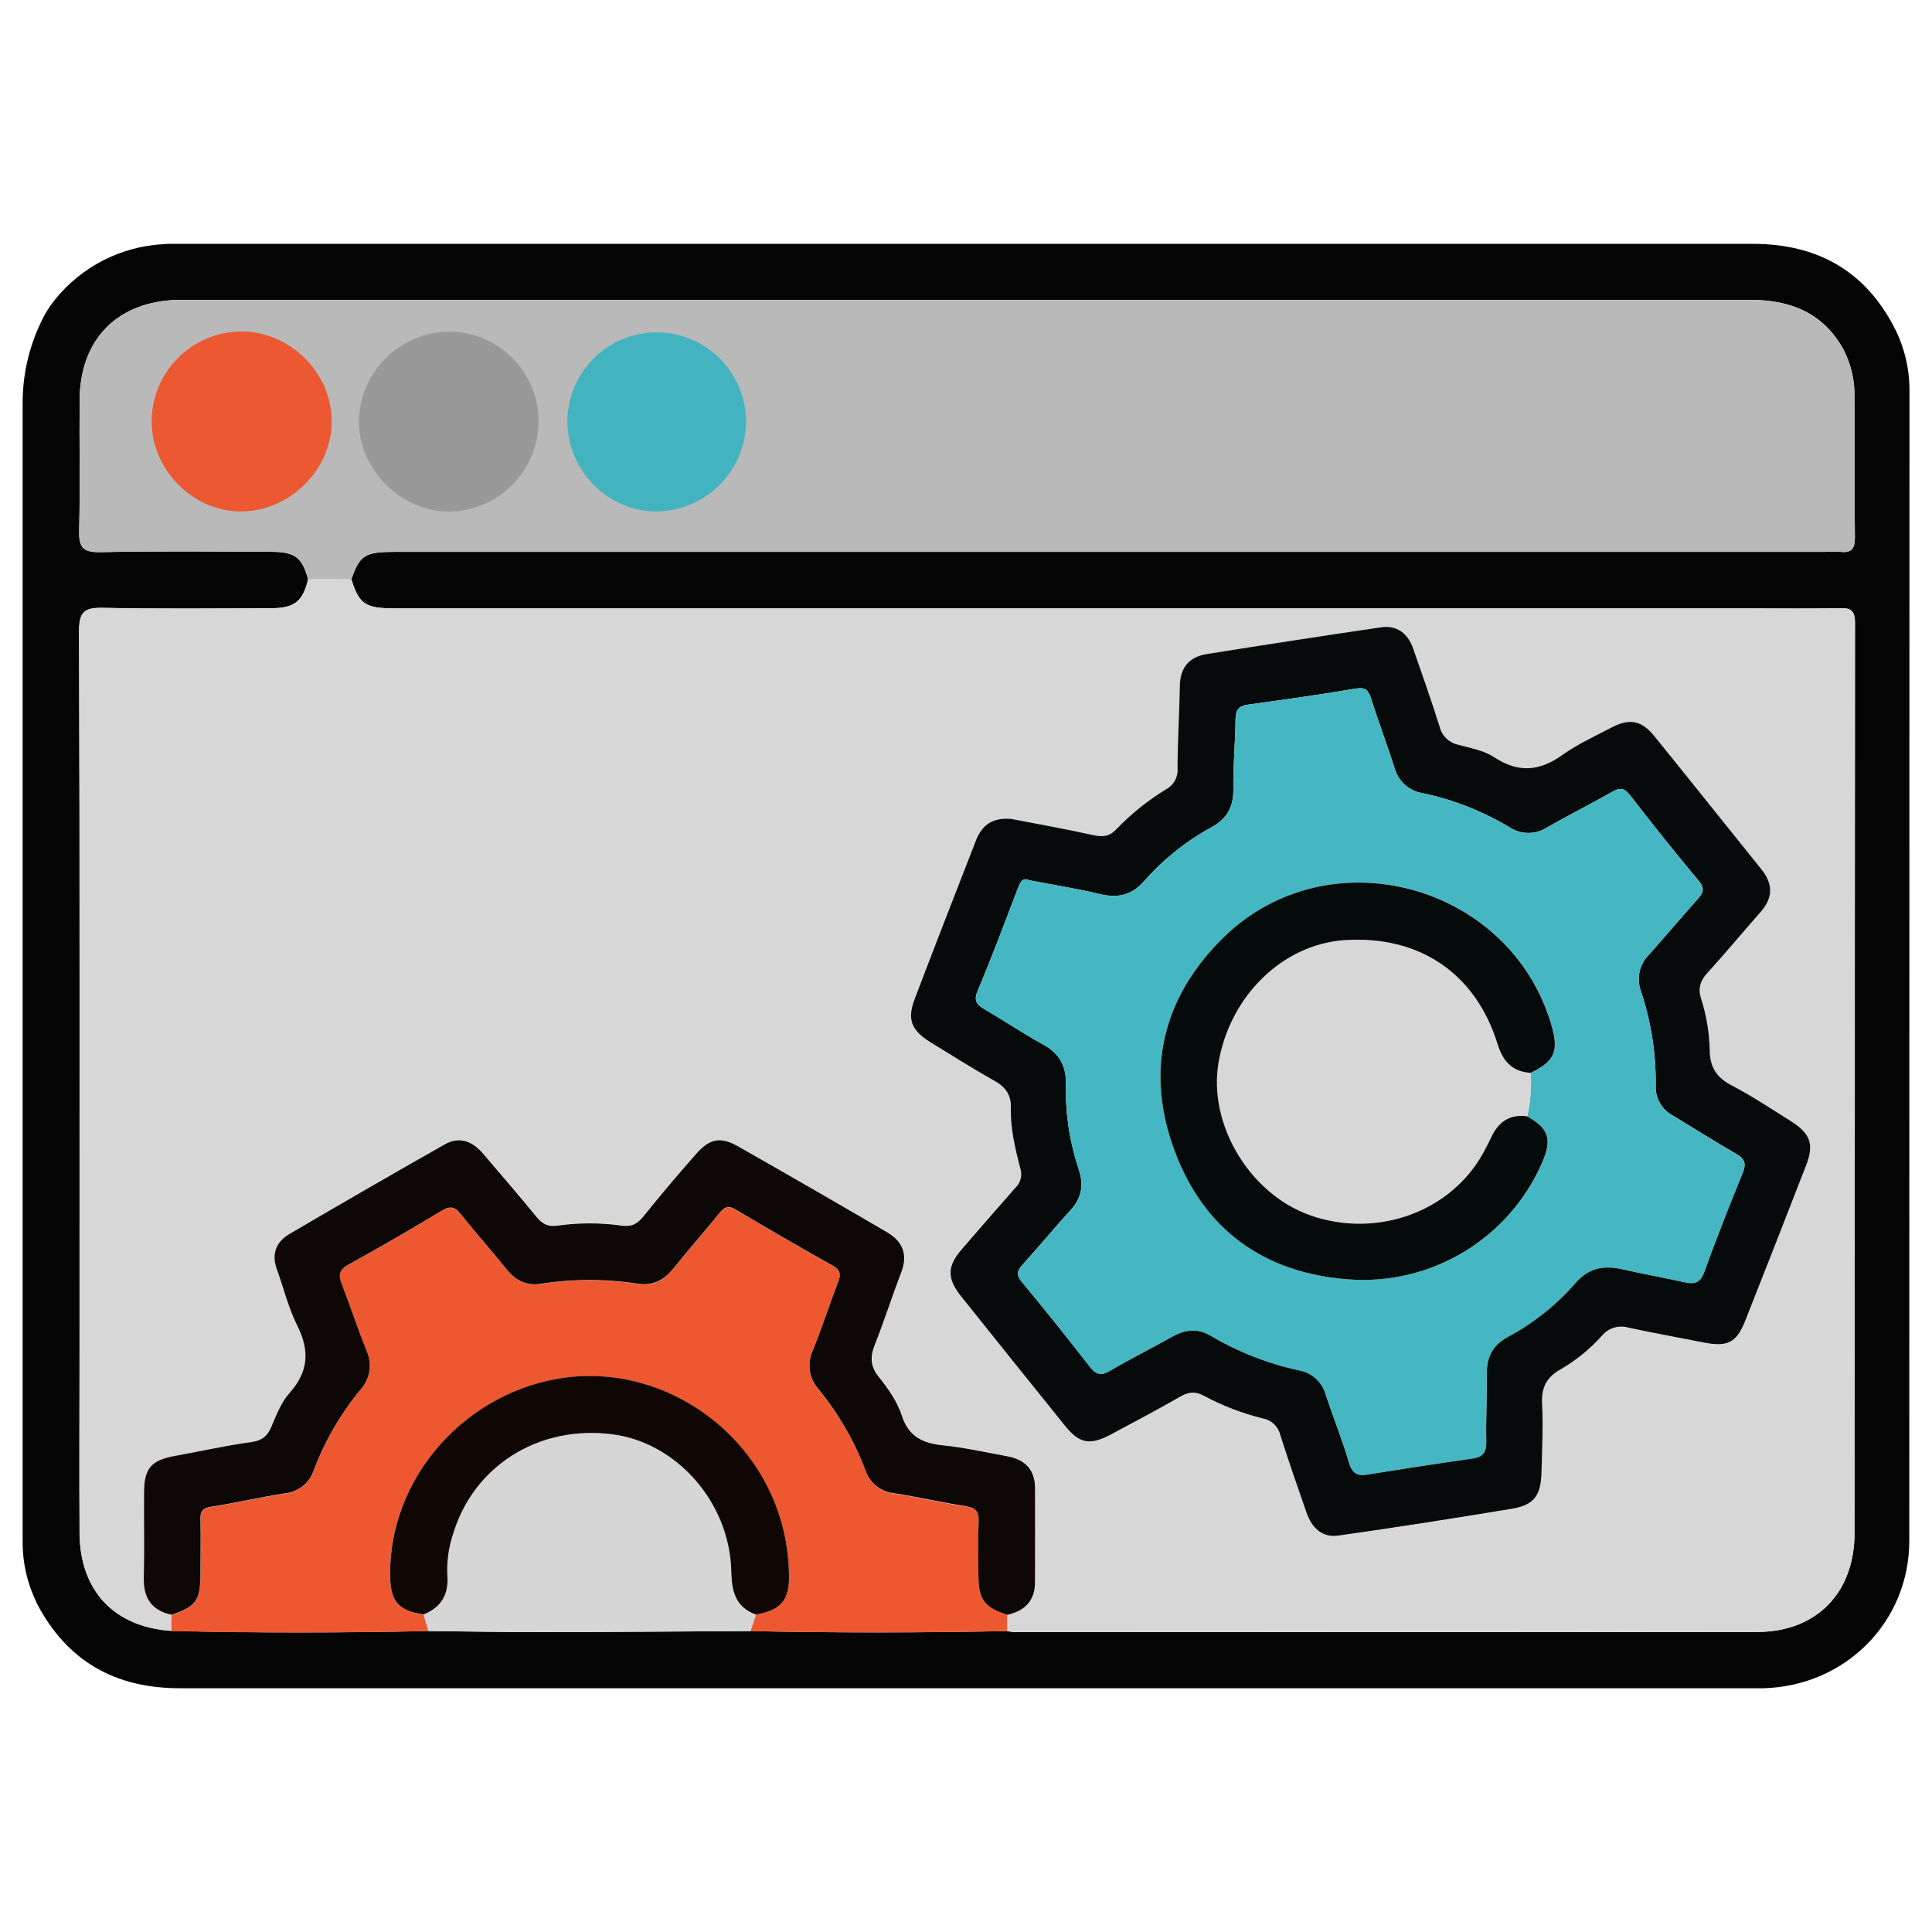
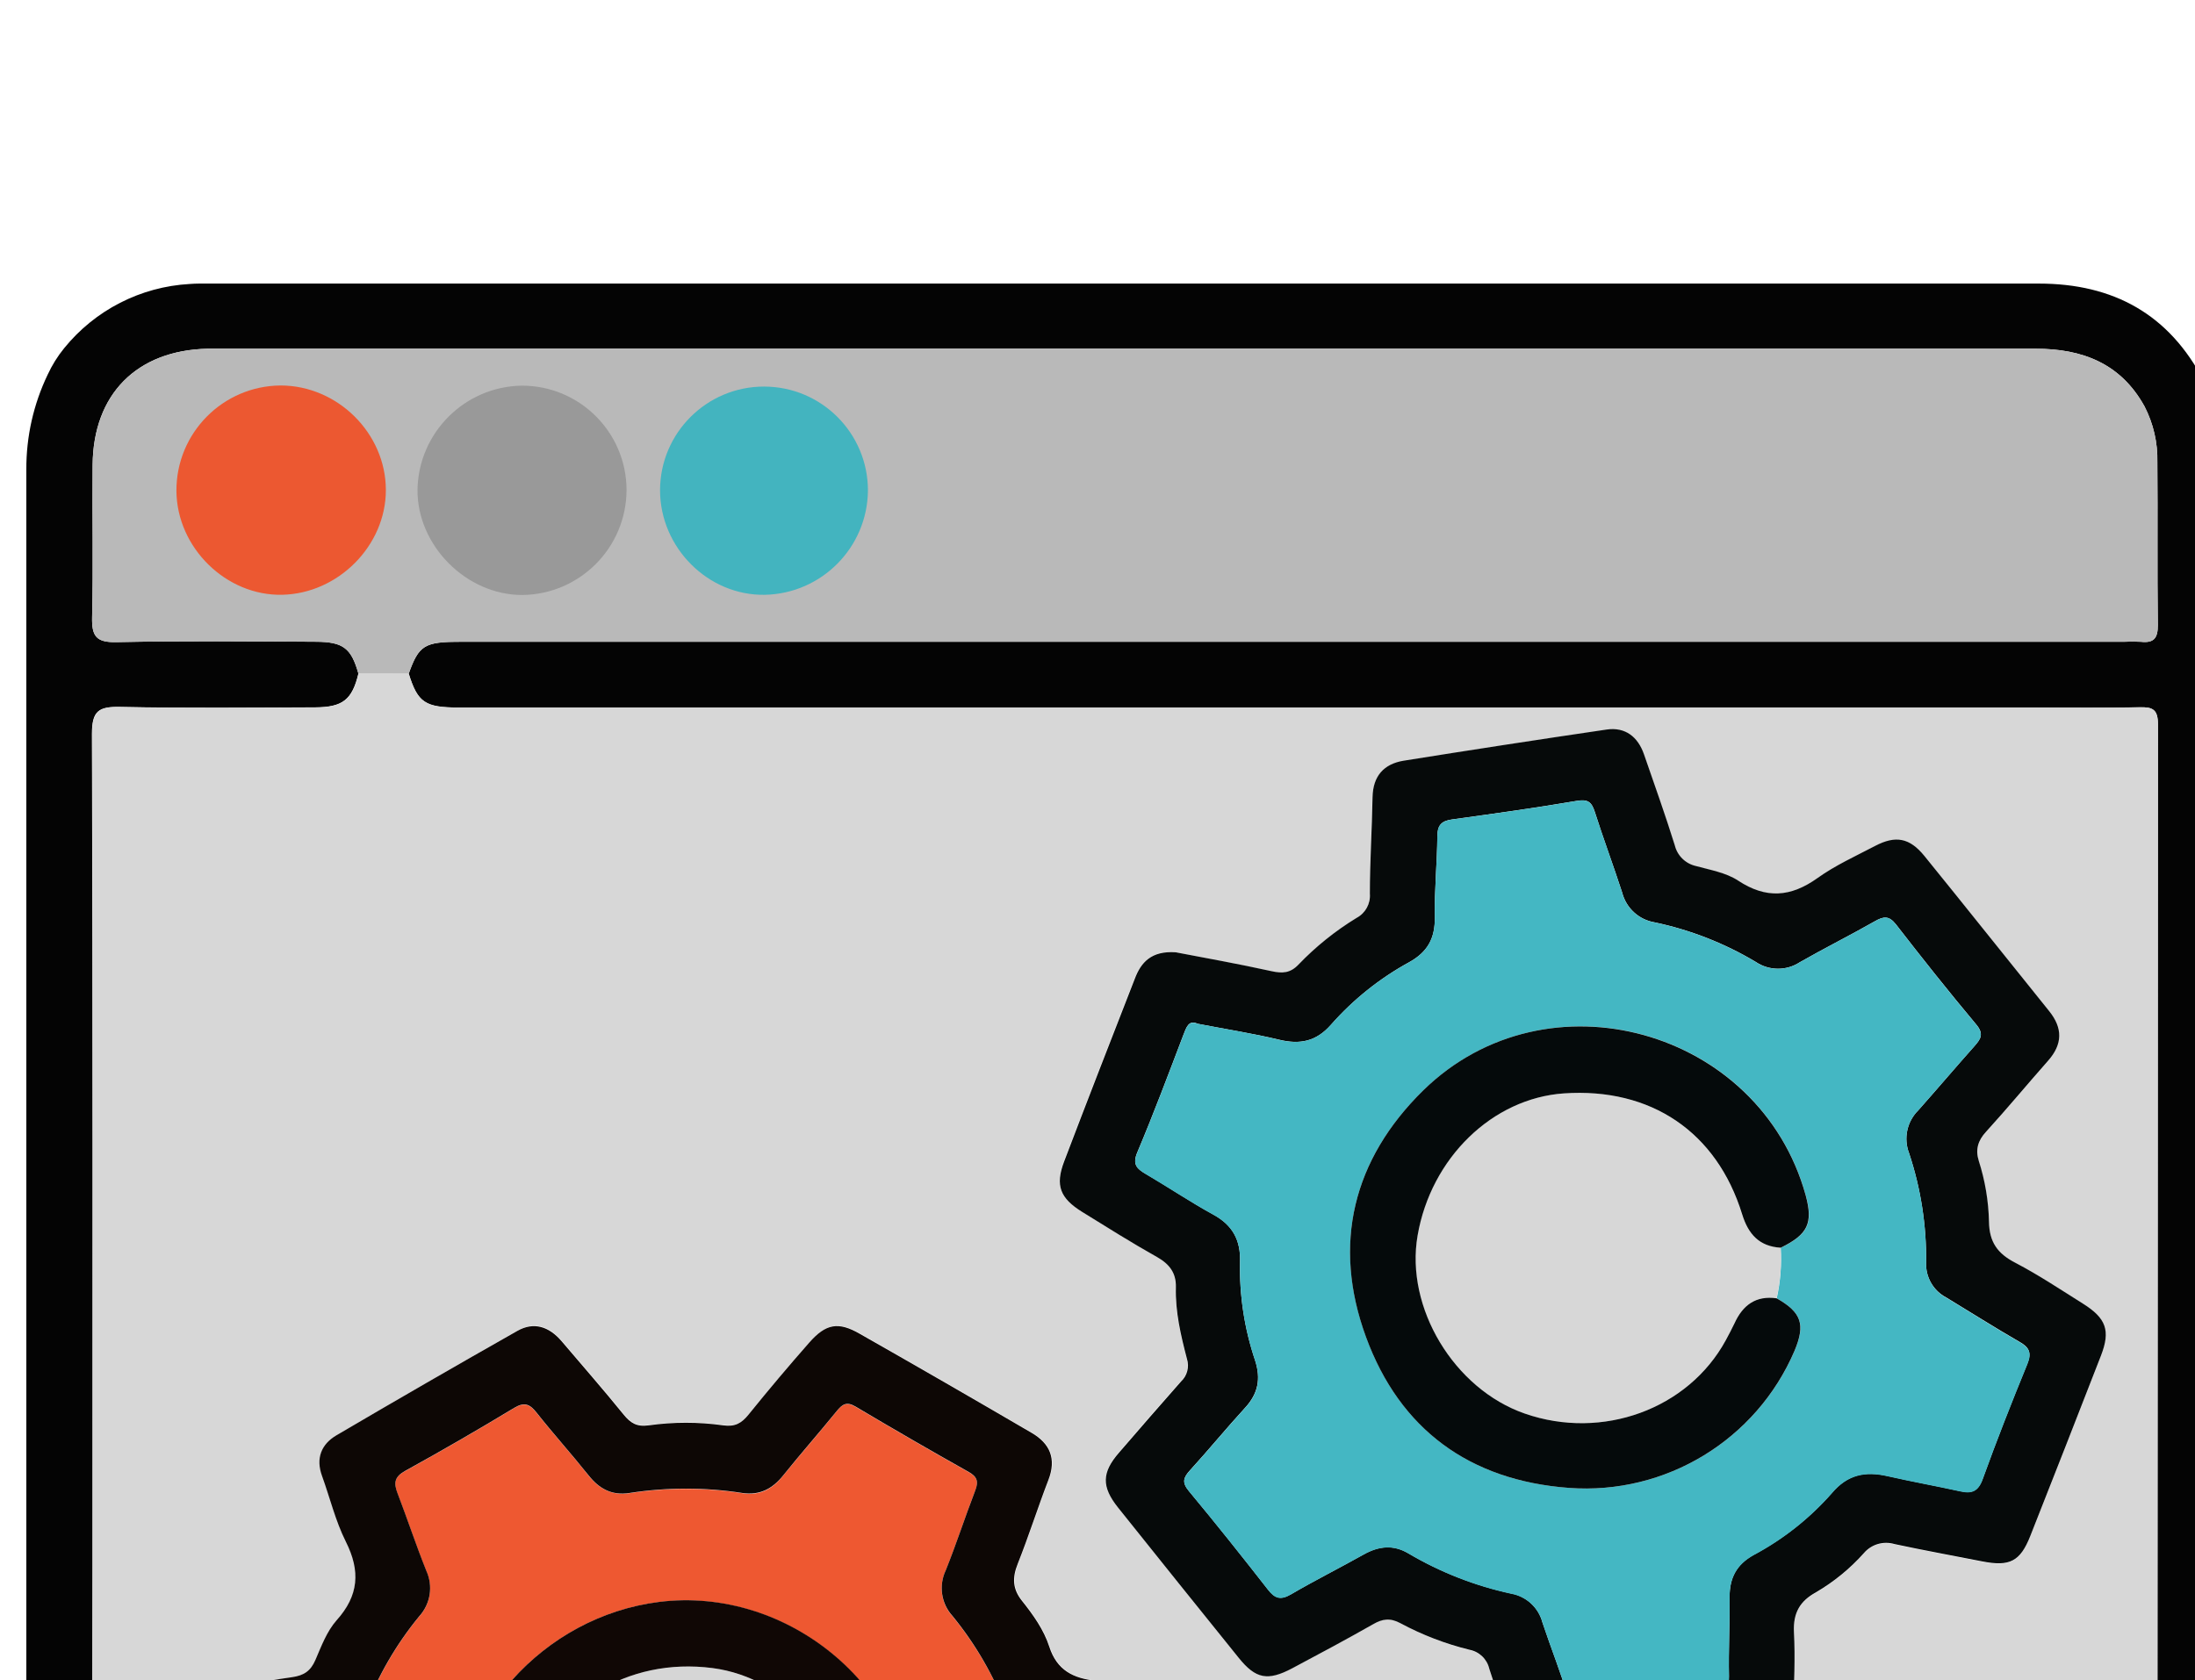
- <svg xmlns="http://www.w3.org/2000/svg" id="Layer_1" data-name="Layer 1" viewBox="0 0 512 512">
+ <svg xmlns="http://www.w3.org/2000/svg" id="Layer_1" data-name="Layer 1">
  <defs>
    <style>.cls-1{fill:#040404;}.cls-2{fill:#d7d7d7;}.cls-3{fill:#b9b9b9;}.cls-4{fill:#ee5831;}.cls-5{fill:#d6d6d6;}.cls-6{fill:#060a0a;}.cls-7{fill:#0d0705;}.cls-8{fill:#100705;}.cls-9{fill:#44b7c3;}.cls-10{fill:#050a0b;}.cls-11{fill:#ec5831;}.cls-12{fill:#999;}.cls-13{fill:#43b4bf;}</style>
  </defs>
  <path class="cls-1" d="M6,107a49.39,49.39,0,0,1,4.87-21.65,28.32,28.32,0,0,1,3.74-6A39.65,39.65,0,0,1,43.2,64.71c1.45-.12,2.92-.09,4.39-.09q208.43,0,416.86,0c17,0,29.71,7,37.58,22.2a36.35,36.35,0,0,1,4,16.9q0,152.3-.05,304.58c0,21.61-17,38.49-38.56,39.1-1,0-280.84,0-419.79,0-17.16,0-29.89-7.18-37.9-22.56l0-.08A36.29,36.29,0,0,1,6,408.31ZM113.58,432.24c9.91.1,19.81.29,29.72.28,18.53,0,37.06-.18,55.59-.27,22.69.49,45.39.45,68.09,0a8.72,8.72,0,0,0,1.43.24c65.75,0,131.51.11,197.26,0,15.74,0,25.78-10.42,25.79-26.22q.12-120.58.12-241.18c0-3.43-1.19-4-4.19-3.91-8.13.17-16.27.06-24.41.06H104.6c-7.79,0-9.43-1.12-11.49-7.73,2.31-6.48,3.57-7.27,11.82-7.27H483.8a36.23,36.23,0,0,1,3.9,0c3,.34,3.89-.86,3.86-3.85-.16-12.37,0-24.74-.11-37.11a26.27,26.27,0,0,0-2.92-12.67c-5.4-9.79-14.15-13.16-24.82-13.15q-207.49,0-415,0c-.49,0-1,0-1.47,0-16.07.38-26,10.35-26.14,26.45-.1,11.55.16,23.11-.12,34.66-.1,4.3.83,5.85,5.52,5.75,15.12-.32,30.26-.17,45.4-.09,6.31,0,8.12,1.49,9.74,7.25-1.42,5.95-3.56,7.68-9.89,7.7-14.8.05-29.6.21-44.39-.1-4.85-.1-6.44.87-6.42,6.18.21,62.92.13,125.85.13,188.77,0,16.75-.09,33.5,0,50.24.12,15.34,9.18,24.87,24.33,25.92C68.16,432.77,90.87,432.71,113.58,432.24Z" />
  <path class="cls-2" d="M93.11,153.49c2.06,6.61,3.7,7.73,11.49,7.73H463c8.14,0,16.28.11,24.41-.06,3-.07,4.19.48,4.19,3.91q-.16,120.59-.12,241.18c0,15.8-10,26.18-25.79,26.22-65.75.15-131.51,0-197.26,0a8.72,8.72,0,0,1-1.43-.24c0-1.44,0-2.88,0-4.33,4.73-1,7.39-3.79,7.39-8.8,0-8.29,0-16.59,0-24.88,0-4.8-2.68-7.47-7.26-8.31-5.74-1.05-11.45-2.35-17.24-2.93-5.32-.54-9-2.41-10.77-7.79-1.25-3.87-3.67-7.25-6.19-10.41-2.19-2.76-2.24-5.3-1-8.47,2.5-6.31,4.55-12.8,7-19.14,1.85-4.8.35-8.28-3.84-10.71q-19.51-11.38-39.15-22.59c-4.92-2.8-7.75-2.29-11.55,2q-7.08,8.06-13.82,16.4c-1.59,2-3.09,2.82-5.75,2.45a61,61,0,0,0-17,0c-2.69.38-4.14-.53-5.73-2.48-4.6-5.68-9.42-11.18-14.16-16.76-2.75-3.24-6.18-4.43-10-2.3Q97.17,315,76.65,327.1c-3.42,2-4.72,5.21-3.27,9.22,1.81,5,3.06,10.3,5.43,15,3.36,6.7,3,12.28-2.12,17.94-2.2,2.45-3.46,5.84-4.8,9-1.09,2.52-2.59,3.56-5.39,3.95-6.74.93-13.39,2.43-20.08,3.64-6.19,1.13-8.12,3.18-8.21,9.38-.1,7.64.12,15.28-.07,22.92-.13,5.37,2.07,8.65,7.35,9.8l-.05,4.27c-15.15-1-24.21-10.58-24.33-25.92-.12-16.74,0-33.49,0-50.24,0-62.92.08-125.85-.13-188.77,0-5.31,1.57-6.28,6.42-6.18,14.79.31,29.59.15,44.39.1,6.33,0,8.47-1.75,9.89-7.7ZM267.84,217c-5.57-.42-7.93,2.26-9.39,6-5.41,13.87-10.81,27.74-16.1,41.65-2,5.4-.94,8.31,4.09,11.43,5.65,3.5,11.29,7,17.08,10.3,2.84,1.6,4.38,3.64,4.3,6.89-.15,5.58,1.13,11,2.52,16.3a5,5,0,0,1-1.36,5.19q-7.1,8-14.1,16.18c-3.95,4.58-4,7.76-.23,12.54q13.66,17.14,27.47,34.22c3.88,4.81,6.6,5.35,12.25,2.37,6.16-3.26,12.3-6.55,18.35-10,2.16-1.23,3.91-1.5,6.23-.26A67,67,0,0,0,334.76,376a5.74,5.74,0,0,1,4.53,4.34c2.22,6.93,4.59,13.82,7,20.69,1.36,3.92,4.11,6.61,8.37,6,15.26-2.16,30.49-4.55,45.69-7.06,6.27-1,8.05-3.46,8.2-10,.14-6,.46-12.05.14-18.05-.23-4.31,1.32-7,5-9A45.23,45.23,0,0,0,424.56,354a6.67,6.67,0,0,1,7-2.08c6.66,1.42,13.36,2.64,20,3.95,6.22,1.23,8.62.05,10.93-5.79q8.13-20.52,16.11-41.12c2.2-5.69,1.18-8.5-4.12-11.83-5.08-3.19-10.1-6.54-15.4-9.31-4-2.09-5.89-4.71-6-9.36a48.93,48.93,0,0,0-2.33-13.87c-.8-2.52-.2-4.58,1.66-6.62,4.82-5.29,9.38-10.81,14.12-16.17,3.33-3.76,3.4-7.44.24-11.35-9.49-11.77-18.89-23.61-28.41-35.34-3.35-4.12-6.53-4.72-11.18-2.3-4.46,2.32-9.1,4.43-13.16,7.34-6.1,4.36-11.72,4.79-18.11.57-2.74-1.8-6.33-2.41-9.6-3.31a6.39,6.39,0,0,1-4.81-4.74c-2.2-6.94-4.65-13.8-7-20.68-1.39-4-4.26-6.29-8.51-5.68q-23.12,3.36-46.18,7.09c-4.58.73-7.07,3.49-7.16,8.35-.12,7.32-.58,14.63-.61,21.95a5.73,5.73,0,0,1-3,5.52,65.92,65.92,0,0,0-13.27,10.66c-1.83,1.93-3.63,2.05-6.11,1.5C282.09,219.67,274.43,218.31,267.84,217Z" />
  <path class="cls-3" d="M93.11,153.49H81.65c-1.62-5.76-3.43-7.22-9.74-7.25-15.14-.08-30.28-.23-45.4.09-4.69.1-5.62-1.45-5.52-5.75.28-11.55,0-23.11.12-34.66.14-16.1,10.07-26.07,26.14-26.45.49,0,1,0,1.47,0q207.5,0,415,0c10.67,0,19.42,3.36,24.82,13.15a26.27,26.27,0,0,1,2.92,12.67c.11,12.37-.05,24.74.11,37.11,0,3-.88,4.19-3.86,3.85a36.23,36.23,0,0,0-3.9,0H104.93C96.68,146.22,95.42,147,93.11,153.49Z" />
  <path class="cls-4" d="M266.94,427.94c0,1.45,0,2.89,0,4.33-22.7.43-45.4.47-68.09,0,.49-1.46,1-2.92,1.46-4.37,6.66-1.14,8.88-3.85,8.78-10.49-.51-32.92-29.81-56-59-52.34-26.29,3.32-47.29,26.42-46.7,52.95.14,6.51,2.3,8.9,8.87,9.84.44,1.47.88,2.93,1.31,4.4-22.71.47-45.42.53-68.14,0,0-1.42,0-2.85.05-4.27,6.39-2.09,7.62-3.78,7.65-10.59,0-4.87.09-9.75,0-14.63-.06-2.16.53-3.05,2.85-3.41,6.56-1,13-2.55,19.6-3.55a8.86,8.86,0,0,0,7.54-6,76.25,76.25,0,0,1,12.34-21.42,9.52,9.52,0,0,0,1.65-10.4c-2.35-5.86-4.33-11.86-6.59-17.76-.88-2.3-.64-3.69,1.75-5q12.57-6.94,24.86-14.37c2.4-1.44,3.59-.81,5.14,1.14,3.83,4.83,8,9.43,11.82,14.26,2.45,3.06,5.3,4.59,9.29,4a83.77,83.77,0,0,1,25.73,0c4,.62,6.84-.9,9.29-4,4-4.94,8.18-9.69,12.16-14.62,1.3-1.6,2.28-2.3,4.36-1.06q12.76,7.59,25.71,14.86c2,1.1,2.32,2.18,1.53,4.24-2.33,6-4.32,12.22-6.73,18.22a9.43,9.43,0,0,0,1.56,10.4,76.84,76.84,0,0,1,12.38,21.39,8.91,8.91,0,0,0,7.48,6.1c6.4,1,12.72,2.49,19.12,3.46,2.62.4,3.51,1.31,3.4,4-.21,4.87-.1,9.76-.05,14.63C259.36,424,260.86,425.93,266.94,427.94Z" />
  <path class="cls-5" d="M200.35,427.88c-.49,1.45-1,2.91-1.46,4.37-18.53.09-37.06.24-55.59.27-9.91,0-19.81-.18-29.72-.28-.43-1.47-.87-2.93-1.31-4.4,4.67-1.86,6.67-5.29,6.29-10.29a30.11,30.11,0,0,1,1.51-11c5.44-18.13,22.8-29,42.27-26.43,17,2.22,31,18.08,31.45,36.14C193.92,421.53,194.75,425.92,200.35,427.88Z" />
  <path class="cls-6" d="M267.84,217c6.59,1.27,14.25,2.63,21.84,4.31,2.48.55,4.28.43,6.11-1.5a65.92,65.92,0,0,1,13.27-10.66,5.73,5.73,0,0,0,3-5.52c0-7.32.49-14.63.61-21.95.09-4.86,2.58-7.62,7.16-8.35q23.07-3.69,46.18-7.09c4.25-.61,7.12,1.66,8.51,5.68,2.38,6.88,4.83,13.74,7,20.68a6.39,6.39,0,0,0,4.81,4.74c3.27.9,6.86,1.51,9.6,3.31,6.39,4.22,12,3.79,18.11-.57,4.06-2.91,8.7-5,13.16-7.34,4.65-2.42,7.83-1.82,11.18,2.3,9.52,11.73,18.92,23.57,28.41,35.34,3.16,3.91,3.09,7.59-.24,11.35-4.74,5.36-9.3,10.88-14.12,16.17-1.86,2-2.46,4.1-1.66,6.62a48.93,48.93,0,0,1,2.33,13.87c.07,4.65,1.95,7.27,6,9.36,5.3,2.77,10.32,6.12,15.4,9.31,5.3,3.33,6.32,6.14,4.12,11.83q-8,20.6-16.11,41.12c-2.31,5.84-4.71,7-10.93,5.79-6.67-1.31-13.37-2.53-20-3.95a6.67,6.67,0,0,0-7,2.08,45.23,45.23,0,0,1-10.91,8.92c-3.65,2-5.2,4.7-5,9,.32,6,0,12-.14,18.05-.15,6.57-1.93,9-8.2,10-15.2,2.51-30.43,4.9-45.69,7.06-4.26.6-7-2.09-8.37-6-2.4-6.87-4.77-13.76-7-20.69a5.74,5.74,0,0,0-4.53-4.34A67,67,0,0,1,319,369.87c-2.32-1.24-4.07-1-6.23.26-6.05,3.44-12.19,6.73-18.35,10-5.65,3-8.37,2.44-12.25-2.37q-13.78-17.08-27.47-34.22c-3.81-4.78-3.72-8,.23-12.54q7-8.13,14.1-16.18a5,5,0,0,0,1.36-5.19c-1.39-5.32-2.67-10.72-2.52-16.3.08-3.25-1.46-5.29-4.3-6.89-5.79-3.26-11.43-6.8-17.08-10.3-5-3.12-6.14-6-4.09-11.43,5.29-13.91,10.69-27.78,16.1-41.65C259.91,219.3,262.27,216.62,267.84,217Zm4.86,16.22c-1.93-.81-2.45.87-3.15,2.68-3.4,8.92-6.75,17.88-10.46,26.67-1.17,2.76-.13,3.73,1.91,4.93,5.17,3,10.17,6.4,15.43,9.28,4.4,2.4,6.22,5.88,6.05,10.73a66,66,0,0,0,3.45,22.52c1.33,4.16.67,7.52-2.28,10.74-4.28,4.67-8.3,9.59-12.57,14.27-1.53,1.68-1.87,2.78-.23,4.74,6.13,7.37,12.1,14.88,18,22.44,1.58,2,2.89,2.43,5.22,1.08,5.45-3.19,11.11-6,16.63-9.12,3.38-1.88,6.69-2.27,10.14-.22a78.69,78.69,0,0,0,23.44,9.16,9,9,0,0,1,7.08,6.54c2,6,4.35,11.86,6.14,17.91.83,2.82,2.12,3.59,4.85,3.16,9.29-1.5,18.59-2.94,27.9-4.26,2.85-.4,3.66-1.76,3.61-4.53-.12-6,.2-12,.14-18.05,0-4.33,1.57-7.39,5.42-9.55a63.58,63.58,0,0,0,17.89-14.15c3.56-4.23,7.61-5,12.61-3.87,5.53,1.26,11.12,2.26,16.66,3.48,2.6.58,4.06,0,5.07-2.77,3.19-8.83,6.63-17.58,10.19-26.27,1-2.53.44-3.75-1.79-5-5.63-3.24-11.11-6.73-16.66-10.09a8.6,8.6,0,0,1-4.62-8,75.93,75.93,0,0,0-3.87-24.89A9.13,9.13,0,0,1,437,253c4.32-4.87,8.53-9.83,12.85-14.69,1.44-1.62,2.1-2.77.34-4.87-6.26-7.48-12.33-15.12-18.3-22.83-1.59-2-2.83-1.81-4.8-.68-5.64,3.21-11.45,6.11-17.08,9.33a9.07,9.07,0,0,1-10.05-.08,75,75,0,0,0-23-9,9.19,9.19,0,0,1-7.42-6.79c-2-6.16-4.28-12.23-6.24-18.4-.73-2.29-1.61-2.93-4.15-2.49-9.43,1.61-18.92,2.91-28.4,4.23-2.32.33-3.29,1.25-3.31,3.75-.05,6.18-.69,12.36-.58,18.53.08,4.79-1.65,7.93-5.85,10.25a65.86,65.86,0,0,0-17.81,14.25c-3.33,3.79-7,4.56-11.79,3.41C285.41,235.48,279.3,234.54,272.7,233.26Z" />
  <path class="cls-7" d="M266.94,427.94c-6.08-2-7.58-4-7.64-10.14-.05-4.87-.16-9.76.05-14.63.11-2.66-.78-3.57-3.4-4-6.4-1-12.72-2.47-19.12-3.46a8.91,8.91,0,0,1-7.48-6.1A76.84,76.84,0,0,0,217,368.25a9.43,9.43,0,0,1-1.56-10.4c2.41-6,4.4-12.18,6.73-18.22.79-2.06.43-3.14-1.53-4.24q-12.95-7.27-25.71-14.86c-2.08-1.24-3.06-.54-4.36,1.06-4,4.93-8.19,9.68-12.16,14.62-2.45,3.05-5.29,4.57-9.29,4a83.77,83.77,0,0,0-25.73,0c-4,.61-6.84-.92-9.29-4-3.85-4.83-8-9.43-11.82-14.26-1.55-1.95-2.74-2.58-5.14-1.14q-12.28,7.43-24.86,14.37c-2.39,1.33-2.63,2.72-1.75,5,2.26,5.9,4.24,11.9,6.59,17.76a9.52,9.52,0,0,1-1.65,10.4A76.25,76.25,0,0,0,83.1,389.75a8.86,8.86,0,0,1-7.54,6c-6.56,1-13,2.53-19.6,3.55-2.32.36-2.91,1.25-2.85,3.41.12,4.88,0,9.76,0,14.63,0,6.81-1.26,8.5-7.65,10.59-5.28-1.15-7.48-4.43-7.35-9.8.19-7.64,0-15.28.07-22.92.09-6.2,2-8.25,8.21-9.38,6.69-1.21,13.34-2.71,20.08-3.64,2.8-.39,4.3-1.43,5.39-3.95,1.34-3.12,2.6-6.51,4.8-9,5.1-5.66,5.48-11.24,2.12-17.94-2.37-4.73-3.62-10-5.43-15-1.45-4-.15-7.2,3.27-9.22Q97.17,315,117.88,303.26c3.77-2.13,7.2-.94,10,2.3,4.74,5.58,9.56,11.08,14.16,16.76,1.59,1.95,3,2.86,5.73,2.48a61,61,0,0,1,17,0c2.66.37,4.16-.48,5.75-2.45q6.73-8.34,13.82-16.4c3.8-4.33,6.63-4.84,11.55-2Q215.49,315.1,235,326.5c4.19,2.43,5.69,5.91,3.84,10.71-2.44,6.34-4.49,12.83-7,19.14-1.26,3.17-1.21,5.71,1,8.47,2.52,3.16,4.94,6.54,6.19,10.41,1.74,5.38,5.45,7.25,10.77,7.79,5.79.58,11.5,1.88,17.24,2.93,4.58.84,7.23,3.51,7.26,8.31.05,8.29,0,16.59,0,24.88C274.33,424.15,271.67,426.9,266.94,427.94Z" />
  <path class="cls-8" d="M200.35,427.88c-5.6-2-6.43-6.35-6.56-11.63-.46-18.06-14.42-33.92-31.45-36.14-19.47-2.55-36.83,8.3-42.27,26.43a30.11,30.11,0,0,0-1.51,11c.38,5-1.62,8.43-6.29,10.29-6.57-.94-8.73-3.33-8.87-9.84-.59-26.53,20.41-49.63,46.7-52.95,29.22-3.7,58.52,19.42,59,52.34C209.23,424,207,426.74,200.35,427.88Z" />
  <path class="cls-9" d="M272.7,233.26c6.6,1.28,12.71,2.22,18.68,3.68,4.75,1.15,8.46.38,11.79-3.41A65.86,65.86,0,0,1,321,219.28c4.2-2.32,5.93-5.46,5.85-10.25-.11-6.17.53-12.35.58-18.53,0-2.5,1-3.42,3.31-3.75,9.48-1.32,19-2.62,28.4-4.23,2.54-.44,3.42.2,4.15,2.49,2,6.17,4.25,12.24,6.24,18.4a9.19,9.19,0,0,0,7.42,6.79,75,75,0,0,1,23,9,9.07,9.07,0,0,0,10.05.08c5.63-3.22,11.44-6.12,17.08-9.33,2-1.13,3.21-1.37,4.8.68,6,7.71,12,15.35,18.3,22.83,1.76,2.1,1.1,3.25-.34,4.87-4.32,4.86-8.53,9.82-12.85,14.69a9.13,9.13,0,0,0-2.07,9.83,75.93,75.93,0,0,1,3.87,24.89,8.6,8.6,0,0,0,4.62,8c5.55,3.36,11,6.85,16.66,10.09,2.23,1.29,2.83,2.51,1.79,5-3.56,8.69-7,17.44-10.19,26.27-1,2.79-2.47,3.35-5.07,2.77-5.54-1.22-11.13-2.22-16.66-3.48-5-1.13-9.05-.36-12.61,3.87a63.58,63.58,0,0,1-17.89,14.15c-3.85,2.16-5.46,5.22-5.42,9.55.06,6-.26,12-.14,18.05.05,2.77-.76,4.13-3.61,4.53-9.31,1.32-18.61,2.76-27.9,4.26-2.73.43-4-.34-4.85-3.16-1.79-6.05-4.17-11.92-6.14-17.91a9,9,0,0,0-7.08-6.54A78.69,78.69,0,0,1,320.84,354c-3.45-2.05-6.76-1.66-10.14.22-5.52,3.08-11.18,5.93-16.63,9.12-2.33,1.35-3.64,1-5.22-1.08-5.9-7.56-11.87-15.07-18-22.44-1.64-2-1.3-3.06.23-4.74,4.27-4.68,8.29-9.6,12.57-14.27,3-3.22,3.61-6.58,2.28-10.74a66,66,0,0,1-3.45-22.52c.17-4.85-1.65-8.33-6.05-10.73-5.26-2.88-10.26-6.23-15.43-9.28-2-1.2-3.08-2.17-1.91-4.93,3.71-8.79,7.06-17.75,10.46-26.67C270.25,234.13,270.77,232.45,272.7,233.26Zm133,51.06c6.2-3,7.42-5.59,5.66-11.95-10.49-38-58.94-51.45-87.08-23.94-16.13,15.76-20.81,35.1-13.09,56.21s23.62,32.73,46.25,34.41a51.75,51.75,0,0,0,51.39-31.26c2.51-6,1.57-8.75-4.08-11.94A41,41,0,0,0,405.65,284.32Z" />
  <path class="cls-2" d="M405.65,284.32a41,41,0,0,1-.95,11.53c-4.72-.68-7.72,1.54-9.6,5.69-.6,1.32-1.28,2.61-2,3.88-8.55,15.71-28.12,22.84-45.79,16.69-16.11-5.61-27.25-24.12-24.41-40.55,3.05-17.7,17-31.29,33.34-32.41,19.79-1.35,34.8,8.75,40.6,27.55C398.27,281.24,400.77,284,405.65,284.32Z" />
  <path class="cls-10" d="M405.65,284.32c-4.88-.3-7.38-3.08-8.78-7.62-5.8-18.8-20.81-28.9-40.6-27.55-16.3,1.12-30.29,14.71-33.34,32.41-2.84,16.43,8.3,34.94,24.41,40.55,17.67,6.15,37.24-1,45.79-16.69.69-1.27,1.37-2.56,2-3.88,1.88-4.15,4.88-6.37,9.6-5.69,5.65,3.19,6.59,5.94,4.08,11.94a51.75,51.75,0,0,1-51.39,31.26c-22.63-1.68-38.53-13.32-46.25-34.41s-3-40.45,13.09-56.21c28.14-27.51,76.59-14,87.08,23.94C413.07,278.73,411.85,281.3,405.65,284.32Z" />
  <path class="cls-11" d="M40.19,111.84a23.92,23.92,0,0,1,23.71-24c13,0,24,10.9,24,23.84,0,12.65-10.83,23.56-23.59,23.85S40.28,124.84,40.19,111.84Z" />
  <path class="cls-12" d="M142.73,111.58a24,24,0,0,1-23.78,24c-12.81,0-24-11.38-23.84-24.08a24.15,24.15,0,0,1,23.7-23.62A23.82,23.82,0,0,1,142.73,111.58Z" />
  <path class="cls-13" d="M150.36,111.72a23.68,23.68,0,1,1,47.36.1,24,24,0,0,1-23.5,23.72C161.33,135.75,150.38,124.83,150.36,111.72Z" />
</svg>
